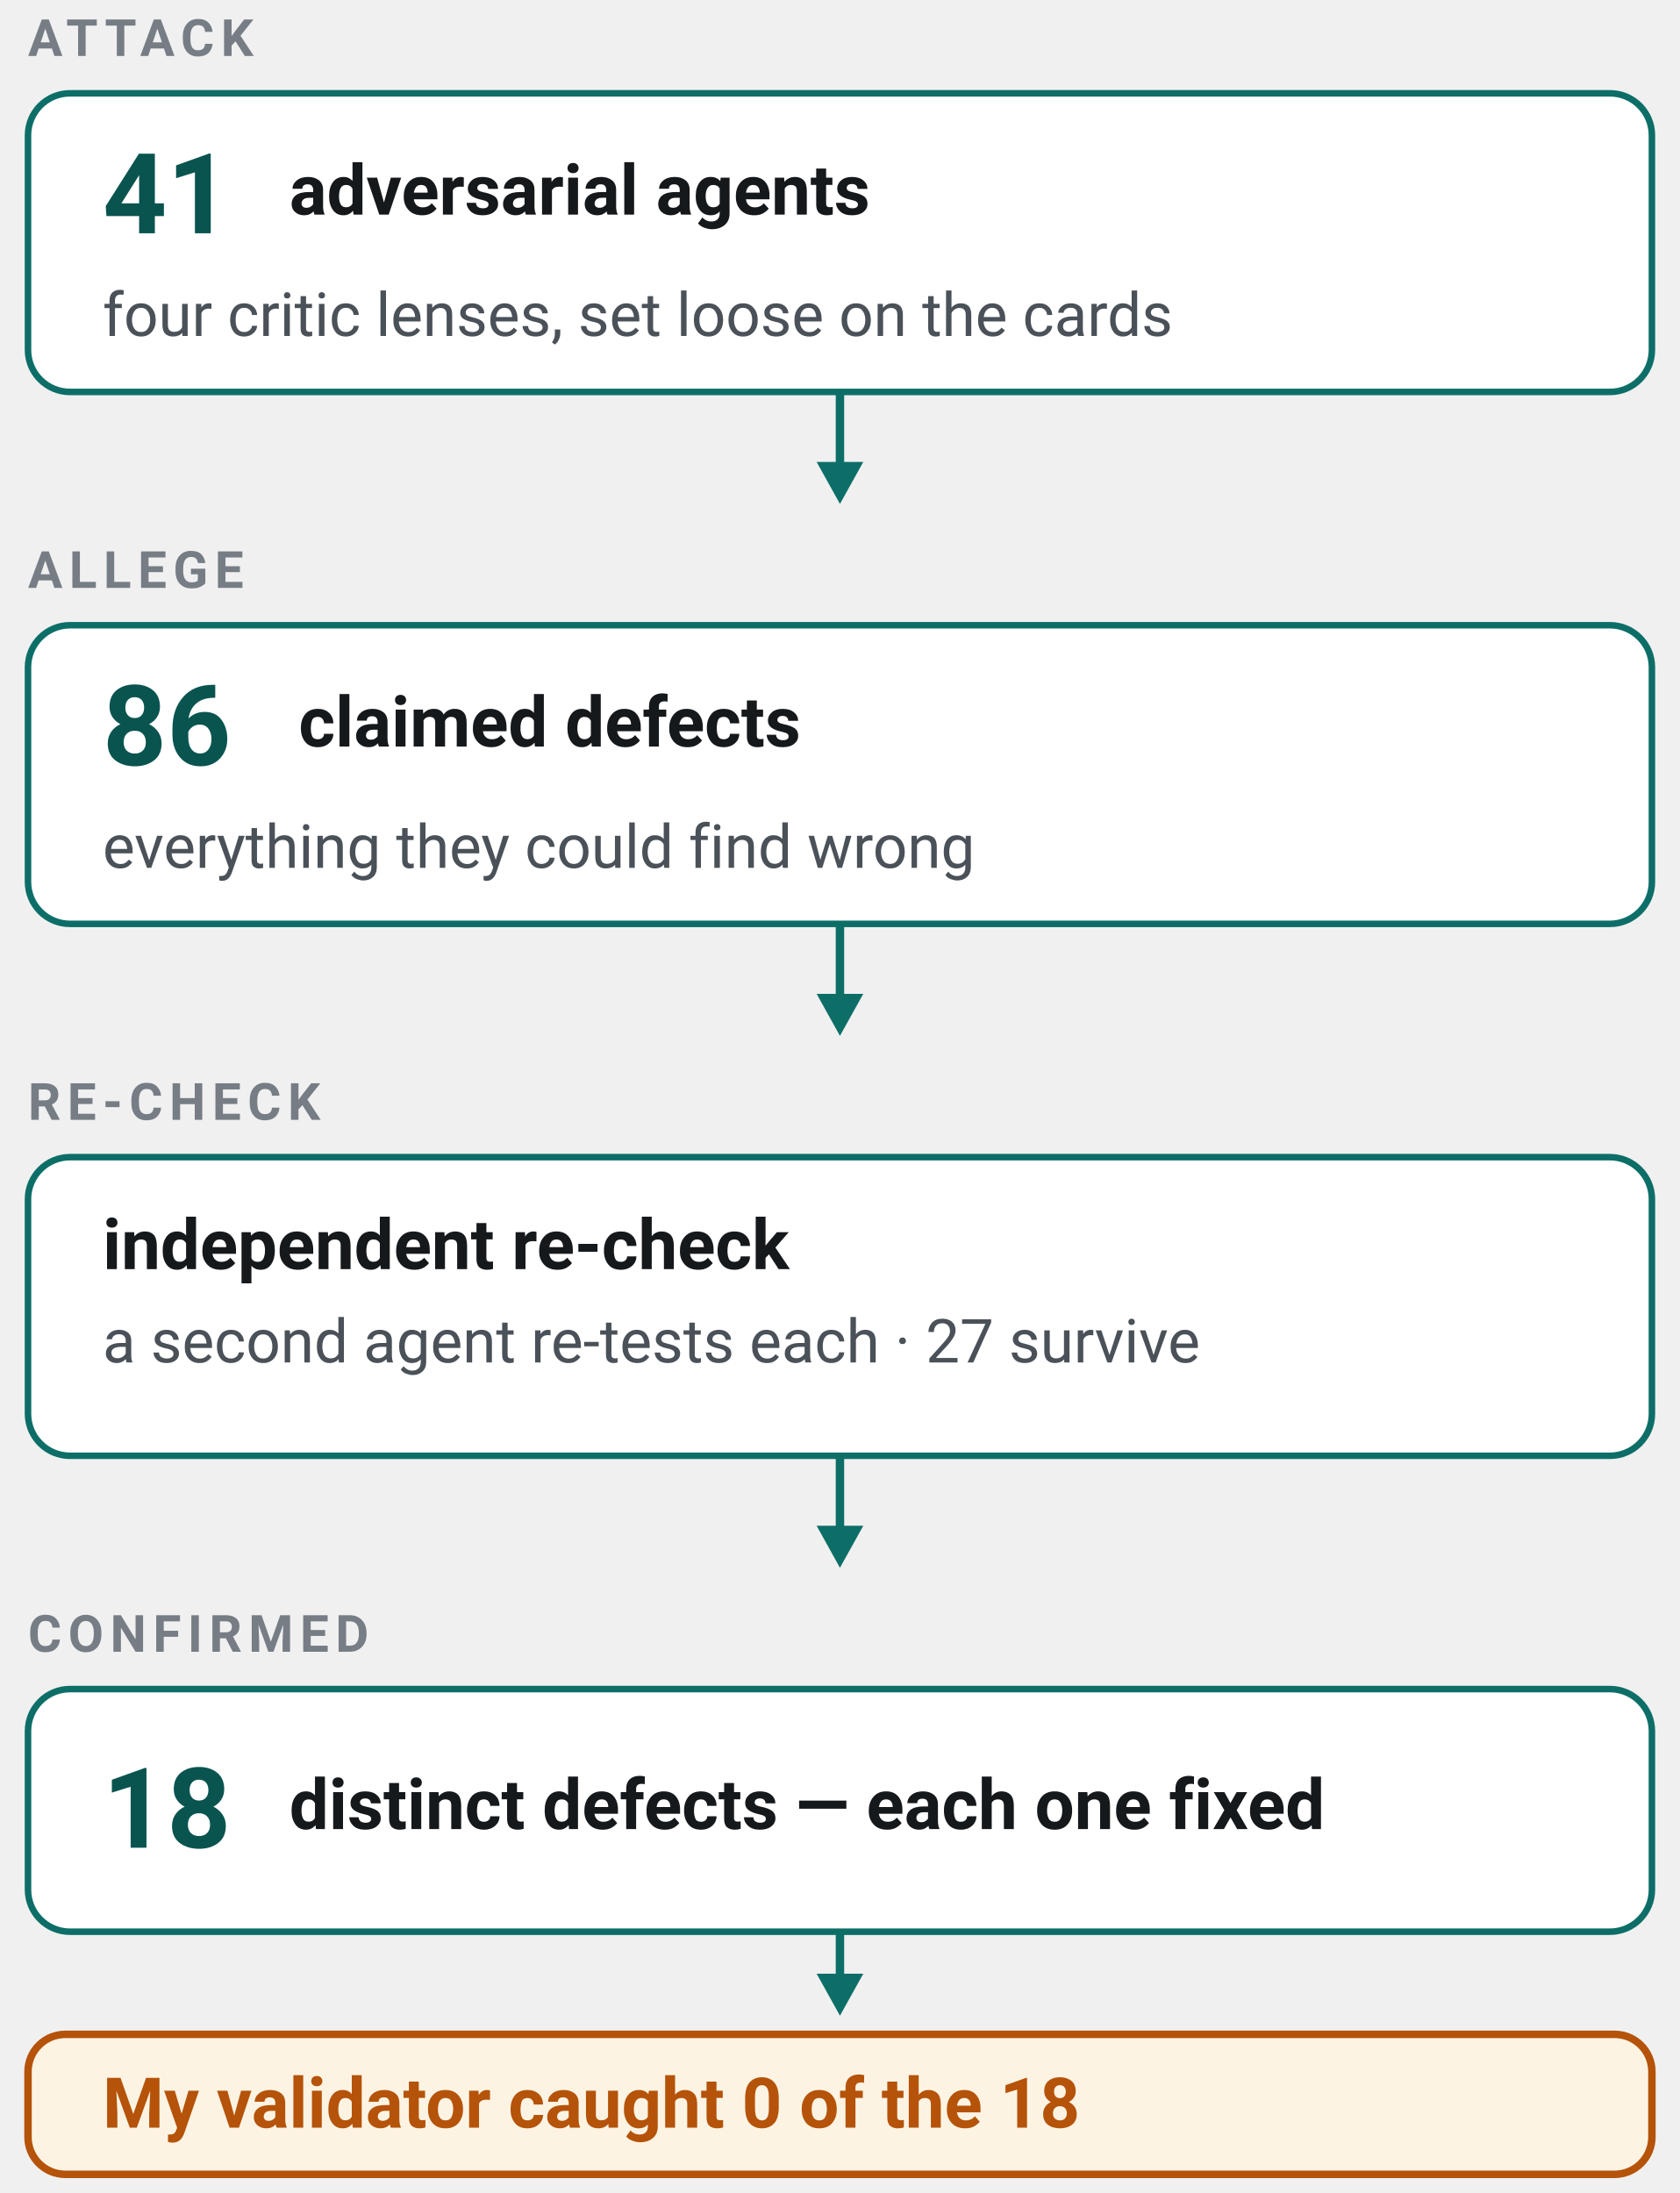
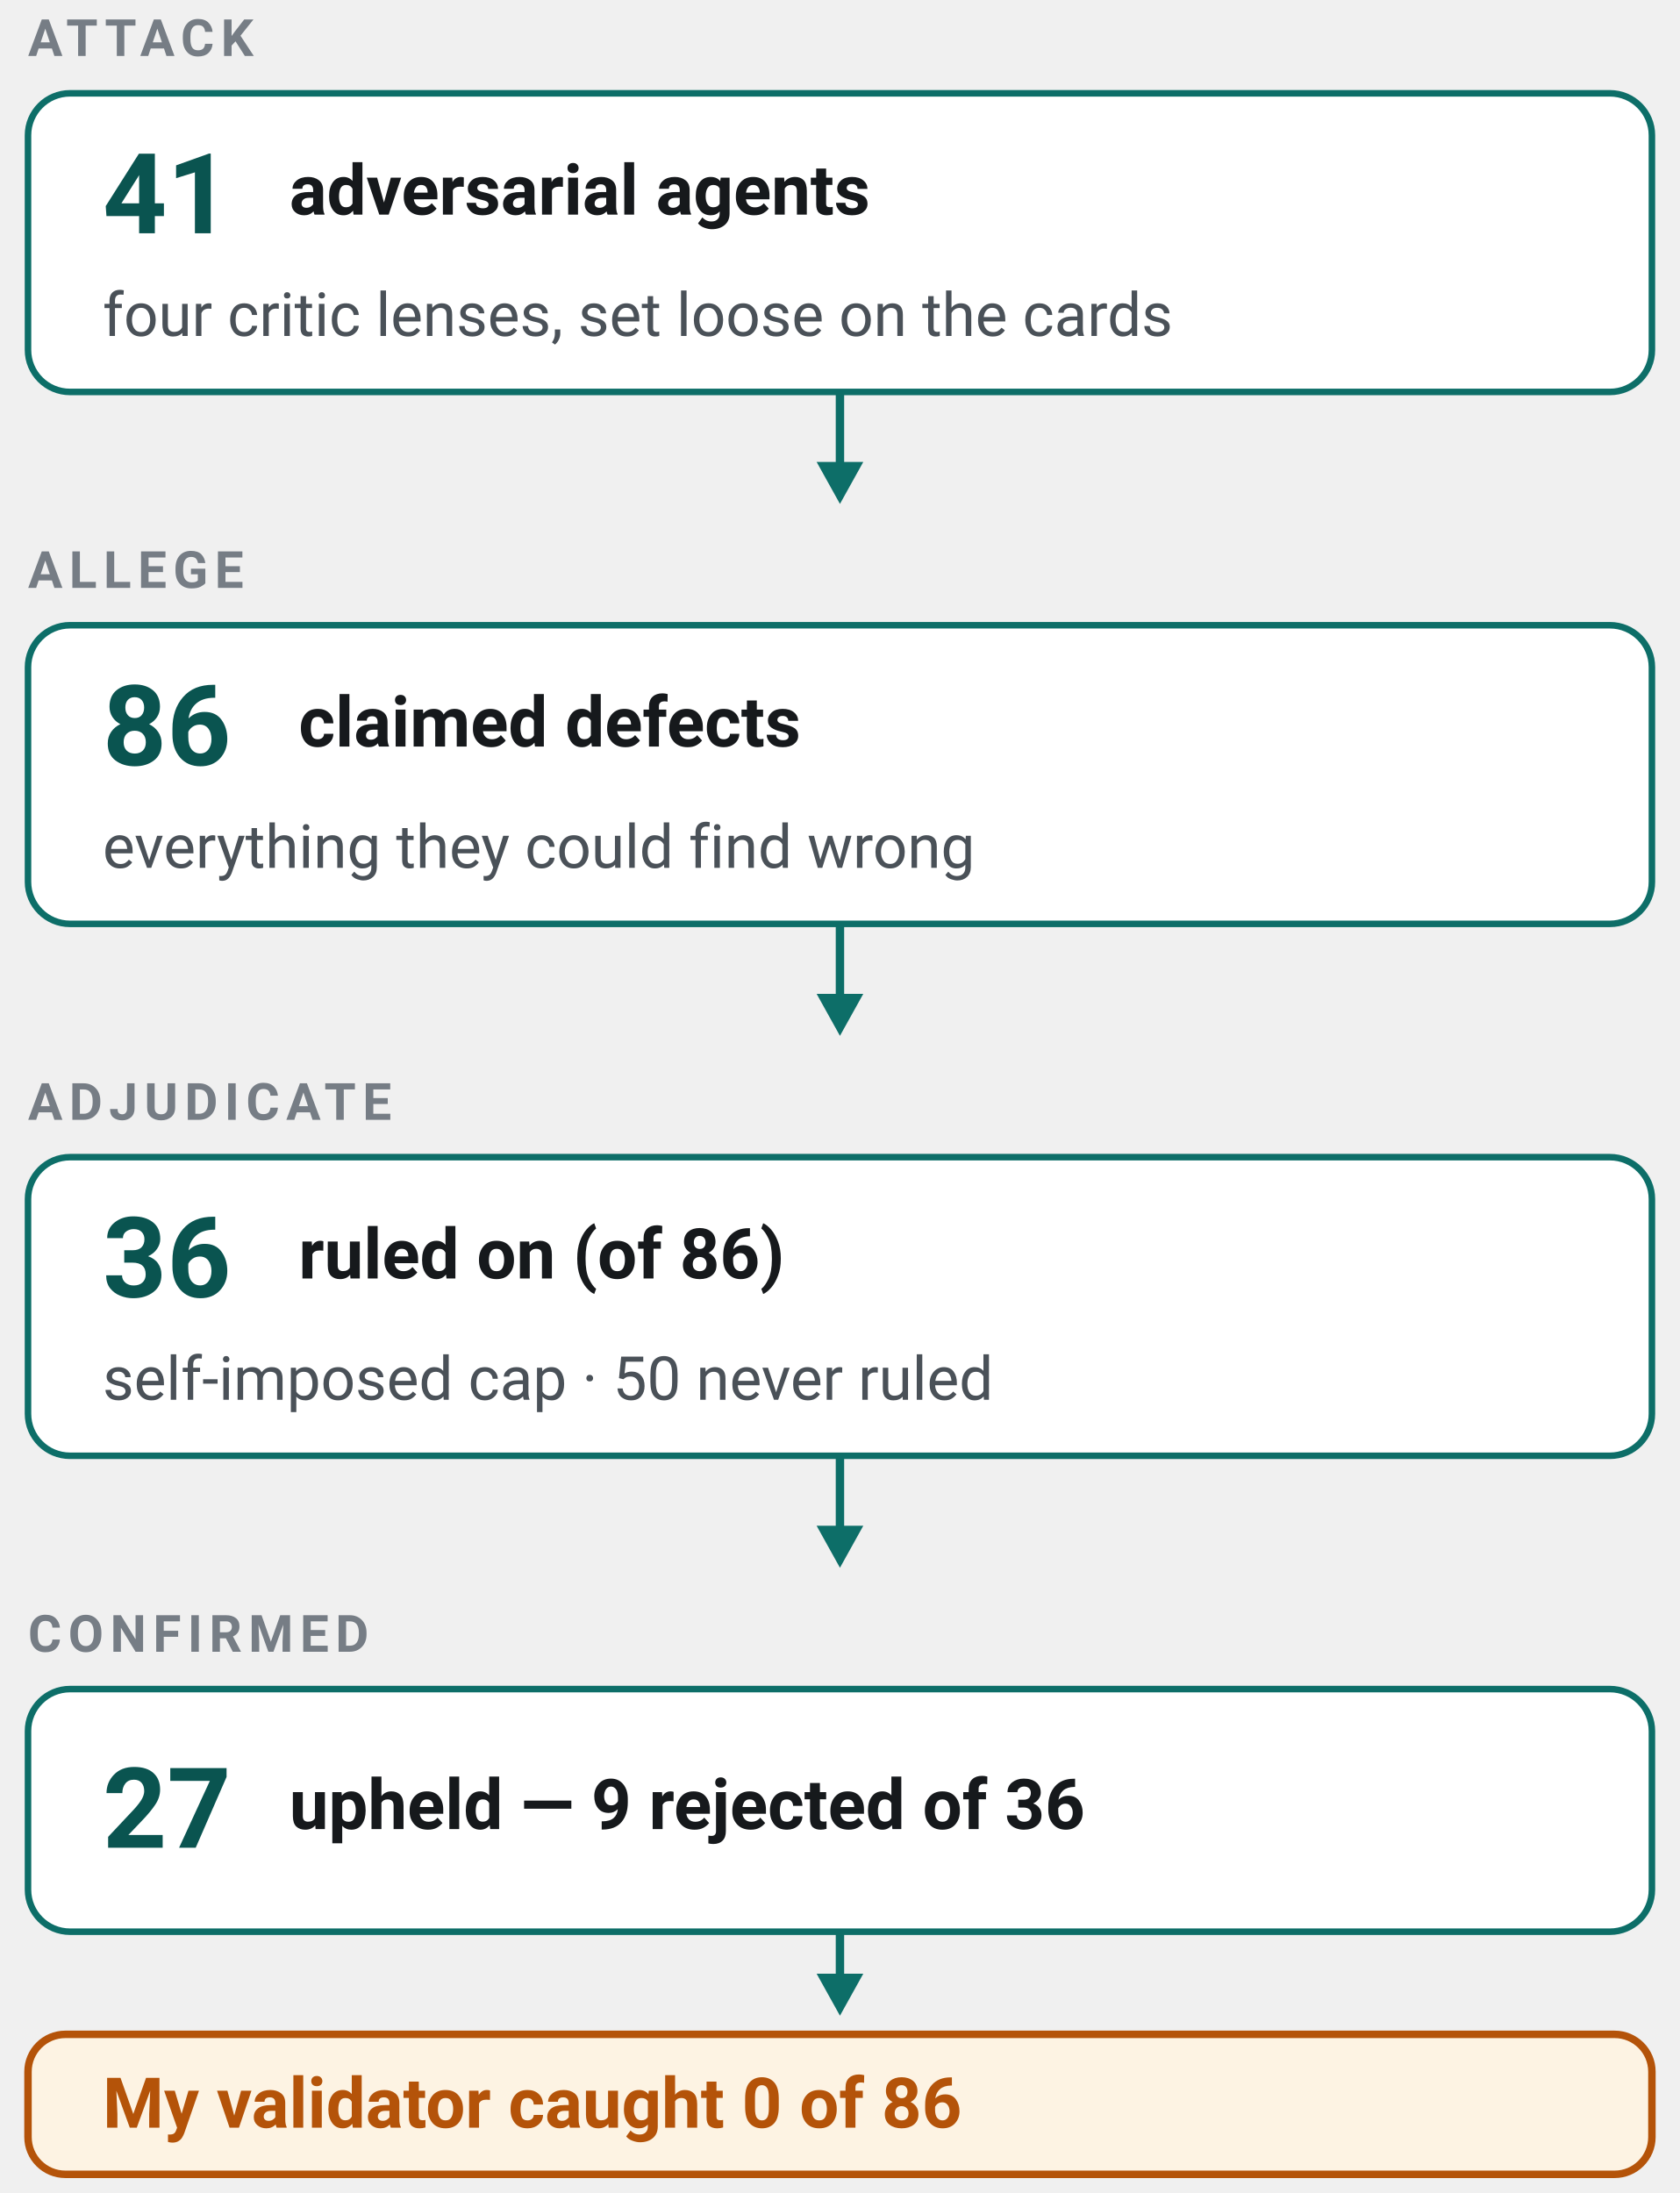
- <svg xmlns="http://www.w3.org/2000/svg" viewBox="0 0 360 470" width="360" height="470" role="img" aria-label="The adversarial audit, stacked: 41 adversarial agents made 86 claimed defects; an independent second agent re-tested each and 27 survived, resolving to 18 confirmed distinct defects; the validator caught zero of the eighteen.">
+ <svg xmlns="http://www.w3.org/2000/svg" viewBox="0 0 360 470" width="360" height="470" role="img" aria-label="The adversarial audit, stacked: 41 adversarial agents made 86 claimed defects. A self-imposed cap meant only 36 were ever ruled on: 27 upheld, 9 rejected, 50 never adjudicated. The validator caught zero of the 86 allegations raised.">
  <style>
    .t   { font-family: ui-sans-serif, system-ui, -apple-system, "Segoe UI", Roboto, sans-serif; }
    .box { fill: #ffffff; stroke: #0d6e68; stroke-width: 1.4; }
    .lbl { fill: #16191c; font-size: 15px; font-weight: 650; }
    .big { fill: #0a5450; font-size: 24px; font-weight: 700; }
    .sub { fill: #4a5158; font-size: 13px; }
    .arw { stroke: #0d6e68; stroke-width: 1.8; fill: none; }
    .ah  { fill: #0d6e68; }
    .hd  { fill: #767d85; font-size: 11px; font-weight: 700; letter-spacing: 1.4px; }
    .gate     { fill: #fdf3e3; stroke: #b45309; stroke-width: 1.6; }
    .gate-lbl { fill: #b45309; font-size: 15px; font-weight: 700; }
    .gate-sub { fill: #7c3d07; font-size: 12.5px; }
    @media (prefers-color-scheme: dark) {
      .box { fill: #161a1d; stroke: #5fb9b2; }
      .lbl { fill: #e9e8e4; }
      .big { fill: #8ad3cd; }
      .sub { fill: #adb4ba; }
      .arw { stroke: #5fb9b2; }
      .ah  { fill: #5fb9b2; }
      .hd  { fill: #828a92; }
      .gate     { fill: #2c2115; stroke: #e0a760; }
      .gate-lbl { fill: #e0a760; }
      .gate-sub { fill: #d4b184; }
    }
  </style>
  <text class="t hd" x="6" y="12">ATTACK</text>
  <rect class="box" x="6" y="20" width="348" height="64" rx="9" />
  <text class="t big" x="22" y="50">41</text>
  <text class="t lbl" x="62" y="46">adversarial agents</text>
  <text class="t sub" x="22" y="72">four critic lenses, set loose on the cards</text>
  <path class="arw" d="M180 84 L180 100" />
  <path class="ah" d="M180 108 l-5 -9 h10 z" />
  <text class="t hd" x="6" y="126">ALLEGE</text>
  <rect class="box" x="6" y="134" width="348" height="64" rx="9" />
  <text class="t big" x="22" y="164">86</text>
  <text class="t lbl" x="64" y="160">claimed defects</text>
  <text class="t sub" x="22" y="186">everything they could find wrong</text>
  <path class="arw" d="M180 198 L180 214" />
  <path class="ah" d="M180 222 l-5 -9 h10 z" />
-   <text class="t hd" x="6" y="240">RE-CHECK</text>
+   <text class="t hd" x="6" y="240">ADJUDICATE</text>
  <rect class="box" x="6" y="248" width="348" height="64" rx="9" />
-   <text class="t lbl" x="22" y="272">independent re-check</text>
-   <text class="t sub" x="22" y="292">a second agent re-tests each · 27 survive</text>
+   <text class="t big" x="22" y="278">36</text>
+   <text class="t lbl" x="64" y="274">ruled on (of 86)</text>
+   <text class="t sub" x="22" y="300">self-imposed cap · 50 never ruled</text>
  <path class="arw" d="M180 312 L180 328" />
  <path class="ah" d="M180 336 l-5 -9 h10 z" />
  <text class="t hd" x="6" y="354">CONFIRMED</text>
  <rect class="box" x="6" y="362" width="348" height="52" rx="9" />
-   <text class="t big" x="22" y="396">18</text>
-   <text class="t lbl" x="62" y="392">distinct defects — each one fixed</text>
+   <text class="t big" x="22" y="396">27</text>
+   <text class="t lbl" x="62" y="392">upheld — 9 rejected of 36</text>
  <path class="arw" d="M180 414 L180 424" />
  <path class="ah" d="M180 432 l-5 -9 h10 z" />
  <rect class="gate" x="6" y="436" width="348" height="30" rx="8" />
-   <text class="t gate-lbl" x="22" y="456">My validator caught 0 of the 18</text>
+   <text class="t gate-lbl" x="22" y="456">My validator caught 0 of 86</text>
</svg>
